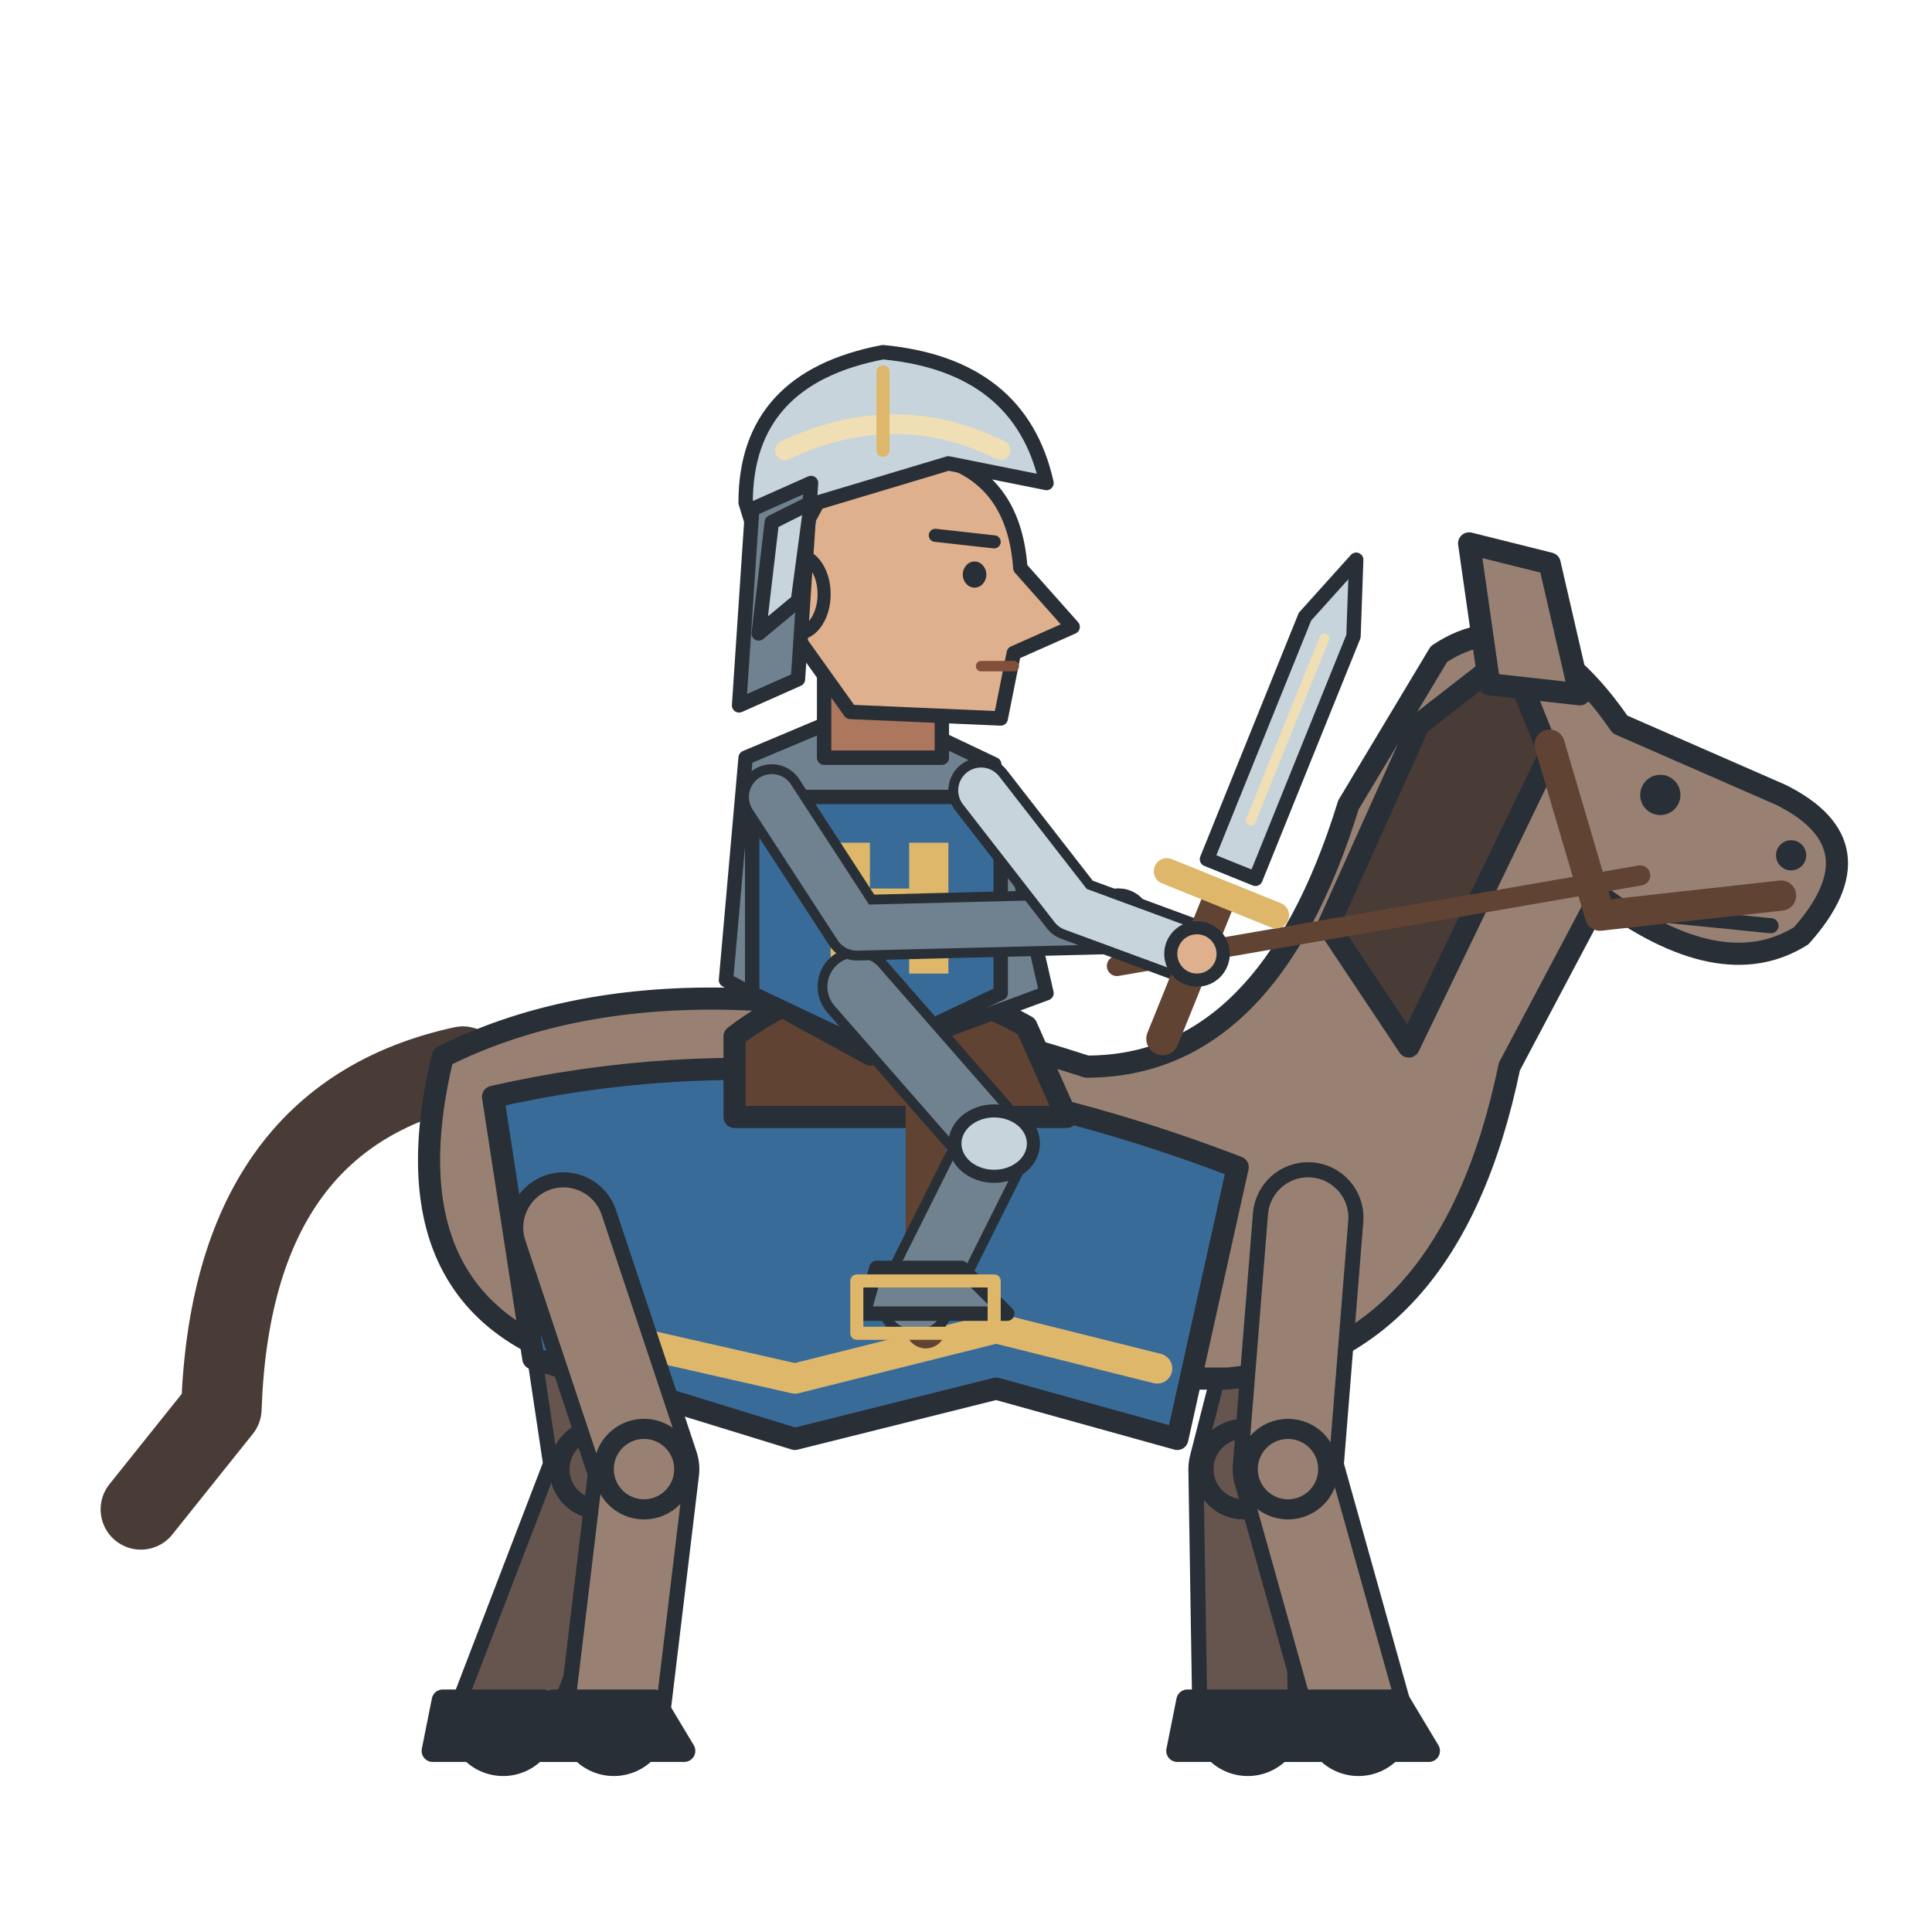
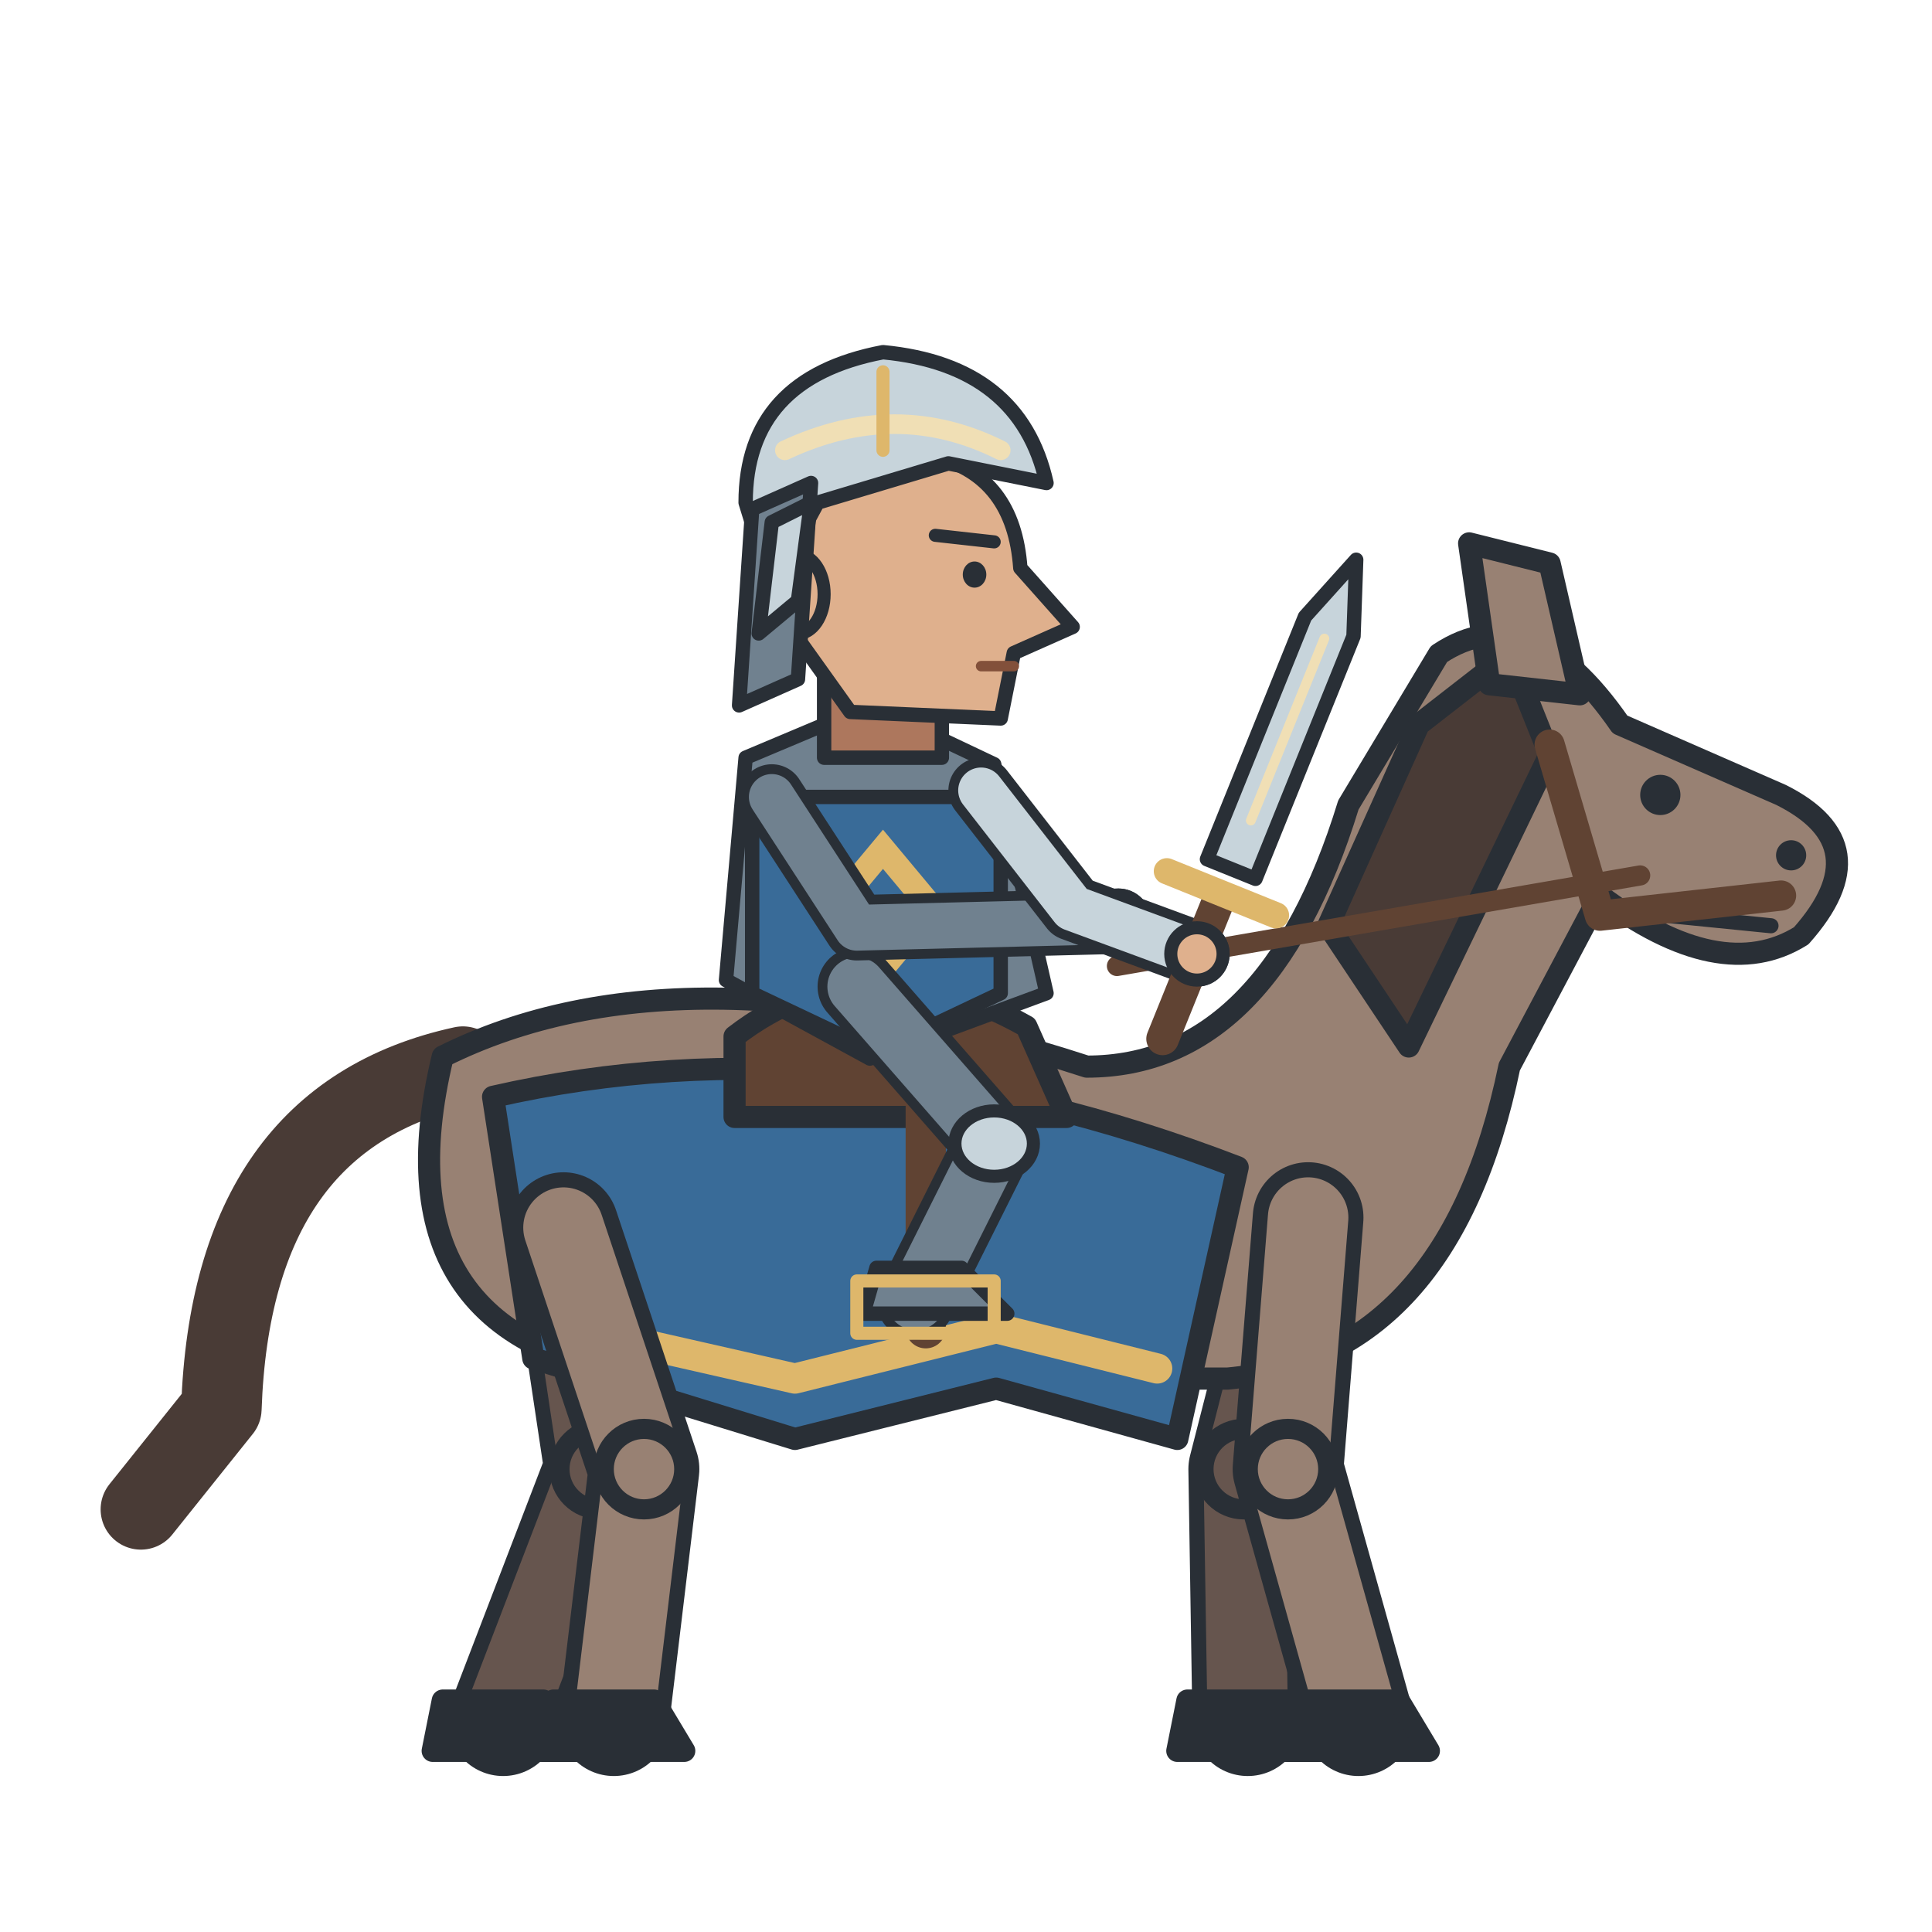
<svg xmlns="http://www.w3.org/2000/svg" width="192" height="192" viewBox="0 0 192 192">
  <path d="M46 106Q23 111 22 140l-8 10" fill="none" stroke="#493b36" stroke-width="8" stroke-linejoin="round" stroke-linecap="round" />
  <path d="M56 122L59.6 146 50 171" fill="none" stroke="#292f36" stroke-width="11" stroke-linejoin="round" stroke-linecap="round" />
  <path d="M56 122L59.6 146 50 171" fill="none" stroke="#66554e" stroke-width="8" stroke-linejoin="round" stroke-linecap="round" />
  <ellipse cx="59.6" cy="146" rx="4" ry="4" fill="#66554e" stroke="#292f36" stroke-width="2" />
  <path d="M44 169h10l3 5h-14z" fill="#292f36" stroke="#292f36" stroke-width="2.2" stroke-linejoin="round" stroke-linecap="round" />
  <path d="M130 121L123.6 146 124 171" fill="none" stroke="#292f36" stroke-width="11" stroke-linejoin="round" stroke-linecap="round" />
  <path d="M130 121L123.6 146 124 171" fill="none" stroke="#66554e" stroke-width="8" stroke-linejoin="round" stroke-linecap="round" />
  <ellipse cx="123.6" cy="146" rx="4" ry="4" fill="#66554e" stroke="#292f36" stroke-width="2" />
  <path d="M118 169h10l3 5h-14z" fill="#292f36" stroke="#292f36" stroke-width="2.2" stroke-linejoin="round" stroke-linecap="round" />
  <g transform="translate(0 0)">
    <path d="M44 105q24-12 64 1 18 0 26-26l9-15q9-6 18 7l16 7q10 5 2 14-8 5-20-4l-9 17q-6 29-28 31H66q-29-3-22-32z" fill="#988173" stroke="#292f36" stroke-width="2.2" stroke-linejoin="round" stroke-linecap="round" />
    <path d="M132 92l9-20 9-7 4 10-14 29z" fill="#493b36" stroke="#292f36" stroke-width="2.2" stroke-linejoin="round" stroke-linecap="round" />
    <path d="M148 68l-2-14 8 2 3 13z" fill="#988173" stroke="#292f36" stroke-width="2.2" stroke-linejoin="round" stroke-linecap="round" />
    <ellipse cx="165" cy="79" rx="2" ry="2" fill="#292f36" stroke="none" stroke-width="2" />
    <ellipse cx="178" cy="85" rx="1.5" ry="1.5" fill="#292f36" stroke="none" stroke-width="2" />
    <path d="M166 91l10 1" fill="none" stroke="#292f36" stroke-width="1.5" stroke-linejoin="round" stroke-linecap="round" />
    <path d="M49 109q35-8 74 7l-6 27-18-5-20 5-26-8z" fill="#396b98" stroke="#292f36" stroke-width="2.2" stroke-linejoin="round" stroke-linecap="round" />
    <path d="M57 132l22 5 20-5 16 4" fill="none" stroke="#deb76b" stroke-width="3" stroke-linejoin="round" stroke-linecap="round" />
    <path d="M73 103q13-10 29-1l4 9H73z" fill="#604333" stroke="#292f36" stroke-width="2.2" stroke-linejoin="round" stroke-linecap="round" />
    <path d="M92 109v23" fill="none" stroke="#604333" stroke-width="4" stroke-linejoin="round" stroke-linecap="round" />
    <path d="M154 74l5 17 18-2" fill="none" stroke="#604333" stroke-width="3" stroke-linejoin="round" stroke-linecap="round" />
    <path d="M163 87L111 96" fill="none" stroke="#604333" stroke-width="2" stroke-linejoin="round" stroke-linecap="round" />
  </g>
  <path d="M56 122L64 146 61 171" fill="none" stroke="#292f36" stroke-width="11" stroke-linejoin="round" stroke-linecap="round" />
  <path d="M56 122L64 146 61 171" fill="none" stroke="#988173" stroke-width="8" stroke-linejoin="round" stroke-linecap="round" />
  <ellipse cx="64" cy="146" rx="4" ry="4" fill="#988173" stroke="#292f36" stroke-width="2" />
  <path d="M55 169h10l3 5h-14z" fill="#292f36" stroke="#292f36" stroke-width="2.2" stroke-linejoin="round" stroke-linecap="round" />
  <path d="M130 121L128 146 135 171" fill="none" stroke="#292f36" stroke-width="11" stroke-linejoin="round" stroke-linecap="round" />
  <path d="M130 121L128 146 135 171" fill="none" stroke="#988173" stroke-width="8" stroke-linejoin="round" stroke-linecap="round" />
  <ellipse cx="128" cy="146" rx="4" ry="4" fill="#988173" stroke="#292f36" stroke-width="2" />
  <path d="M129 169h10l3 5h-14z" fill="#292f36" stroke="#292f36" stroke-width="2.2" stroke-linejoin="round" stroke-linecap="round" />
  <g transform="translate(26 22) scale(.65)">
    <path d="M74 82l19-8 19 9 8 35-27 10-22-12z" fill="#70818f" stroke="#292f36" stroke-width="2.2" stroke-linejoin="round" stroke-linecap="round" />
    <path d="M75 88h38v30l-19 9-19-9z" fill="#396b98" stroke="#292f36" stroke-width="2.2" stroke-linejoin="round" stroke-linecap="round" />
    <g transform="translate(95 105)">
-       <path d="M-8-10h6v7h6v-7h6v20h-6V3h-6v7h-6z" fill="#deb76b" stroke="none" stroke-width="2.2" stroke-linejoin="round" stroke-linecap="round" />
+       <path d="M0-12L10 0 0 12-10 0z" fill="#deb76b" stroke="none" stroke-width="2.2" stroke-linejoin="round" stroke-linecap="round" />
+       <path d="M0-6L5 0 0 6-5 0z" fill="#396b98" stroke="none" stroke-width="2.2" stroke-linejoin="round" stroke-linecap="round" />
    </g>
    <path d="M86 67v15h18V66" fill="#ad775d" stroke="#292f36" stroke-width="2.2" stroke-linejoin="round" stroke-linecap="round" />
    <path d="M79 44q7-13 24-8 12 3 13 17l8 9-9 4-2 10-23-1-10-14z" fill="#dfb08d" stroke="#292f36" stroke-width="2.2" stroke-linejoin="round" stroke-linecap="round" />
    <ellipse cx="82" cy="57" rx="4" ry="6" fill="#dfb08d" stroke="#292f36" stroke-width="2" />
    <path d="M103 48l9 1" fill="none" stroke="#292f36" stroke-width="2" stroke-linejoin="round" stroke-linecap="round" />
    <ellipse cx="109" cy="54" rx="1.8" ry="2" fill="#292f36" stroke="none" stroke-width="2" />
    <path d="M110 68h5" fill="none" stroke="#82503a" stroke-width="1.6" stroke-linejoin="round" stroke-linecap="round" />
    <path d="M74 43Q74 24 95 20q21 2 25 20l-15-3-20 6-7 13z" fill="#c7d4db" stroke="#292f36" stroke-width="2.2" stroke-linejoin="round" stroke-linecap="round" />
    <path d="M75 44l9-4-2 30-9 4z" fill="#70818f" stroke="#292f36" stroke-width="2.2" stroke-linejoin="round" stroke-linecap="round" />
    <path d="M80 35q17-8 33 0" fill="none" stroke="#f0dfb5" stroke-width="3" stroke-linejoin="round" stroke-linecap="round" />
    <path d="M95 23v12" fill="none" stroke="#deb76b" stroke-width="2" stroke-linejoin="round" stroke-linecap="round" />
    <path d="M78 46l6-3-2 15-6 5z" fill="#c7d4db" stroke="#292f36" stroke-width="2.2" stroke-linejoin="round" stroke-linecap="round" />
    <path d="M91 117L112 141 100 165" fill="none" stroke="#292f36" stroke-width="12" stroke-linejoin="round" stroke-linecap="round" />
    <path d="M91 117L112 141 100 165" fill="none" stroke="#70818f" stroke-width="9" stroke-linejoin="round" stroke-linecap="round" />
    <ellipse cx="112" cy="141" rx="6" ry="5" fill="#c7d4db" stroke="#292f36" stroke-width="2" />
    <path d="M94 160h13l7 7H92z" fill="#70818f" stroke="#292f36" stroke-width="2.2" stroke-linejoin="round" stroke-linecap="round" />
    <path d="M91 162h21v8H91z" fill="none" stroke="#deb76b" stroke-width="2" stroke-linejoin="round" stroke-linecap="round" />
    <path d="M78 88L91 108 131 107" fill="none" stroke="#292f36" stroke-width="10" stroke-linejoin="round" stroke-linecap="round" />
    <path d="M78 88L91 108 131 107" fill="none" stroke="#70818f" stroke-width="7" stroke-linejoin="round" stroke-linecap="round" />
    <ellipse cx="131" cy="107" rx="4" ry="4" fill="#dfb08d" stroke="#292f36" stroke-width="2" />
    <path d="M110 87L124 105 143 112" fill="none" stroke="#292f36" stroke-width="10" stroke-linejoin="round" stroke-linecap="round" />
    <path d="M110 87L124 105 143 112" fill="none" stroke="#c7d4db" stroke-width="7" stroke-linejoin="round" stroke-linecap="round" />
    <g transform="translate(143 112) rotate(22)">
      <path d="M0 14V-8" fill="none" stroke="#604333" stroke-width="5" stroke-linejoin="round" stroke-linecap="round" />
      <path d="M-9-10h18" fill="none" stroke="#deb76b" stroke-width="4" stroke-linejoin="round" stroke-linecap="round" />
      <path d="M-4-14V-54l4-11 4 11v40z" fill="#c7d4db" stroke="#292f36" stroke-width="2.2" stroke-linejoin="round" stroke-linecap="round" />
      <path d="M0-52v30" fill="none" stroke="#f0dfb5" stroke-width="1.5" stroke-linejoin="round" stroke-linecap="round" />
    </g>
    <ellipse cx="143" cy="112" rx="4" ry="4" fill="#dfb08d" stroke="#292f36" stroke-width="2" />
  </g>
</svg>
